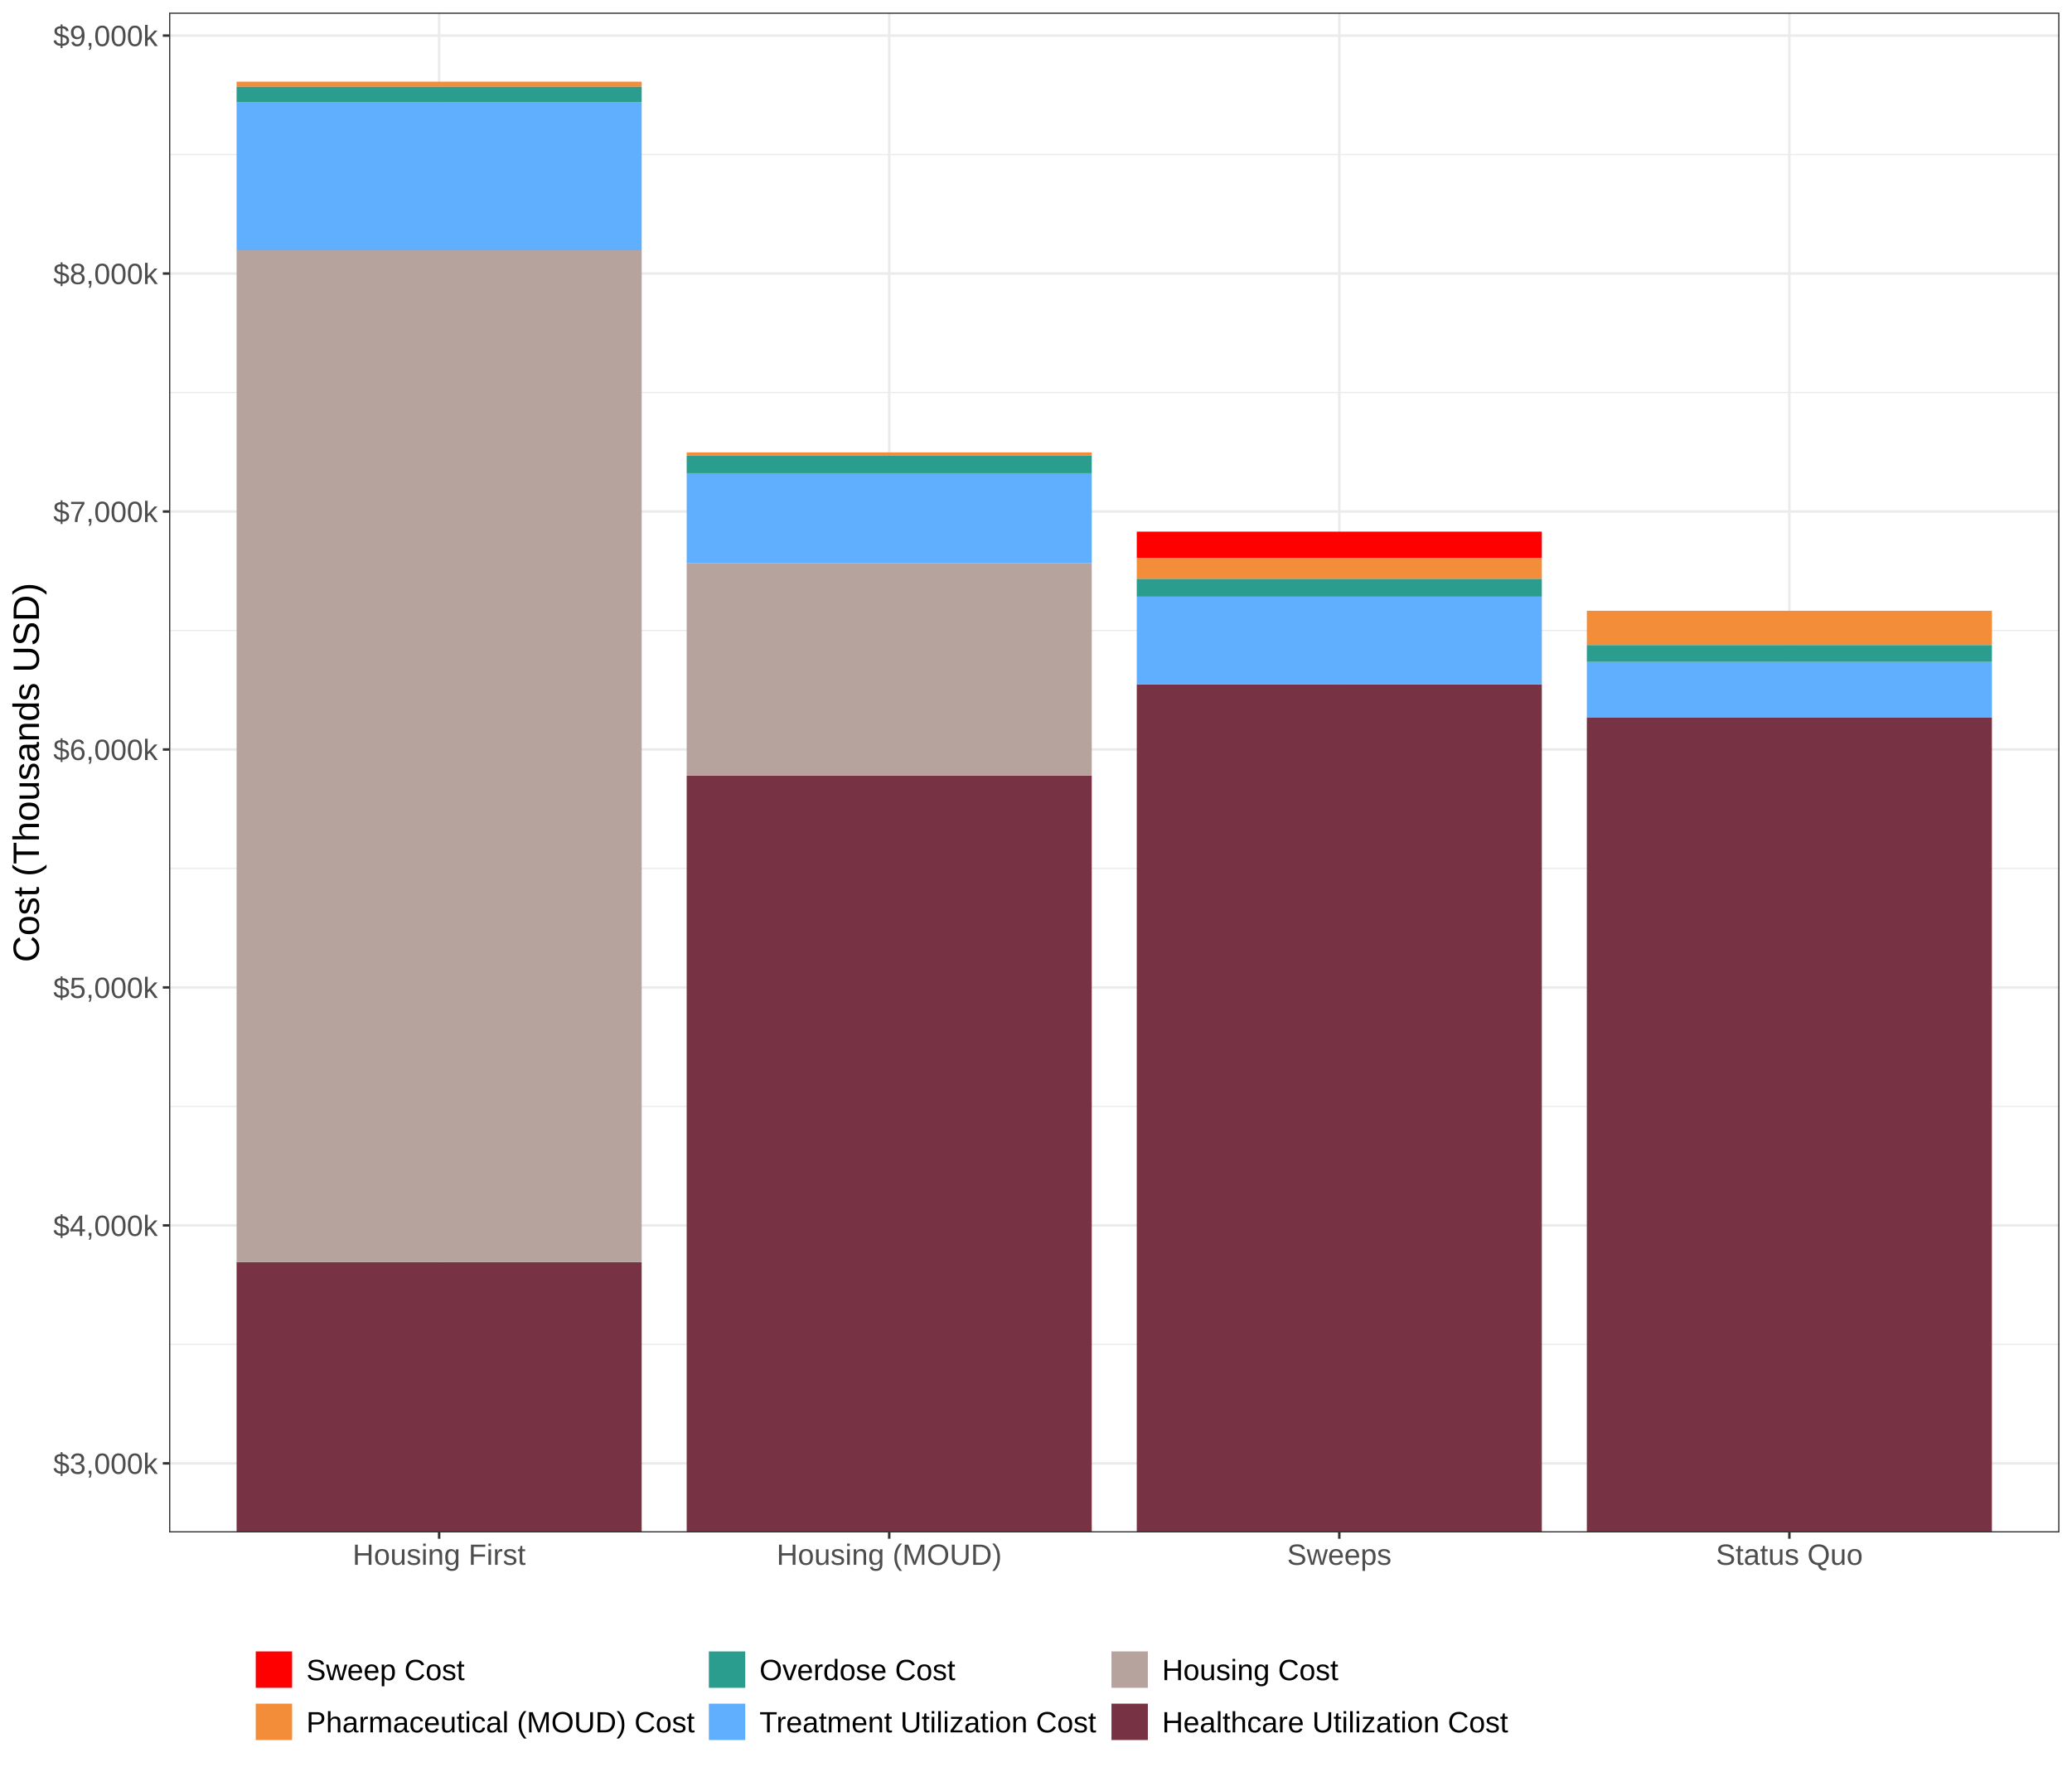
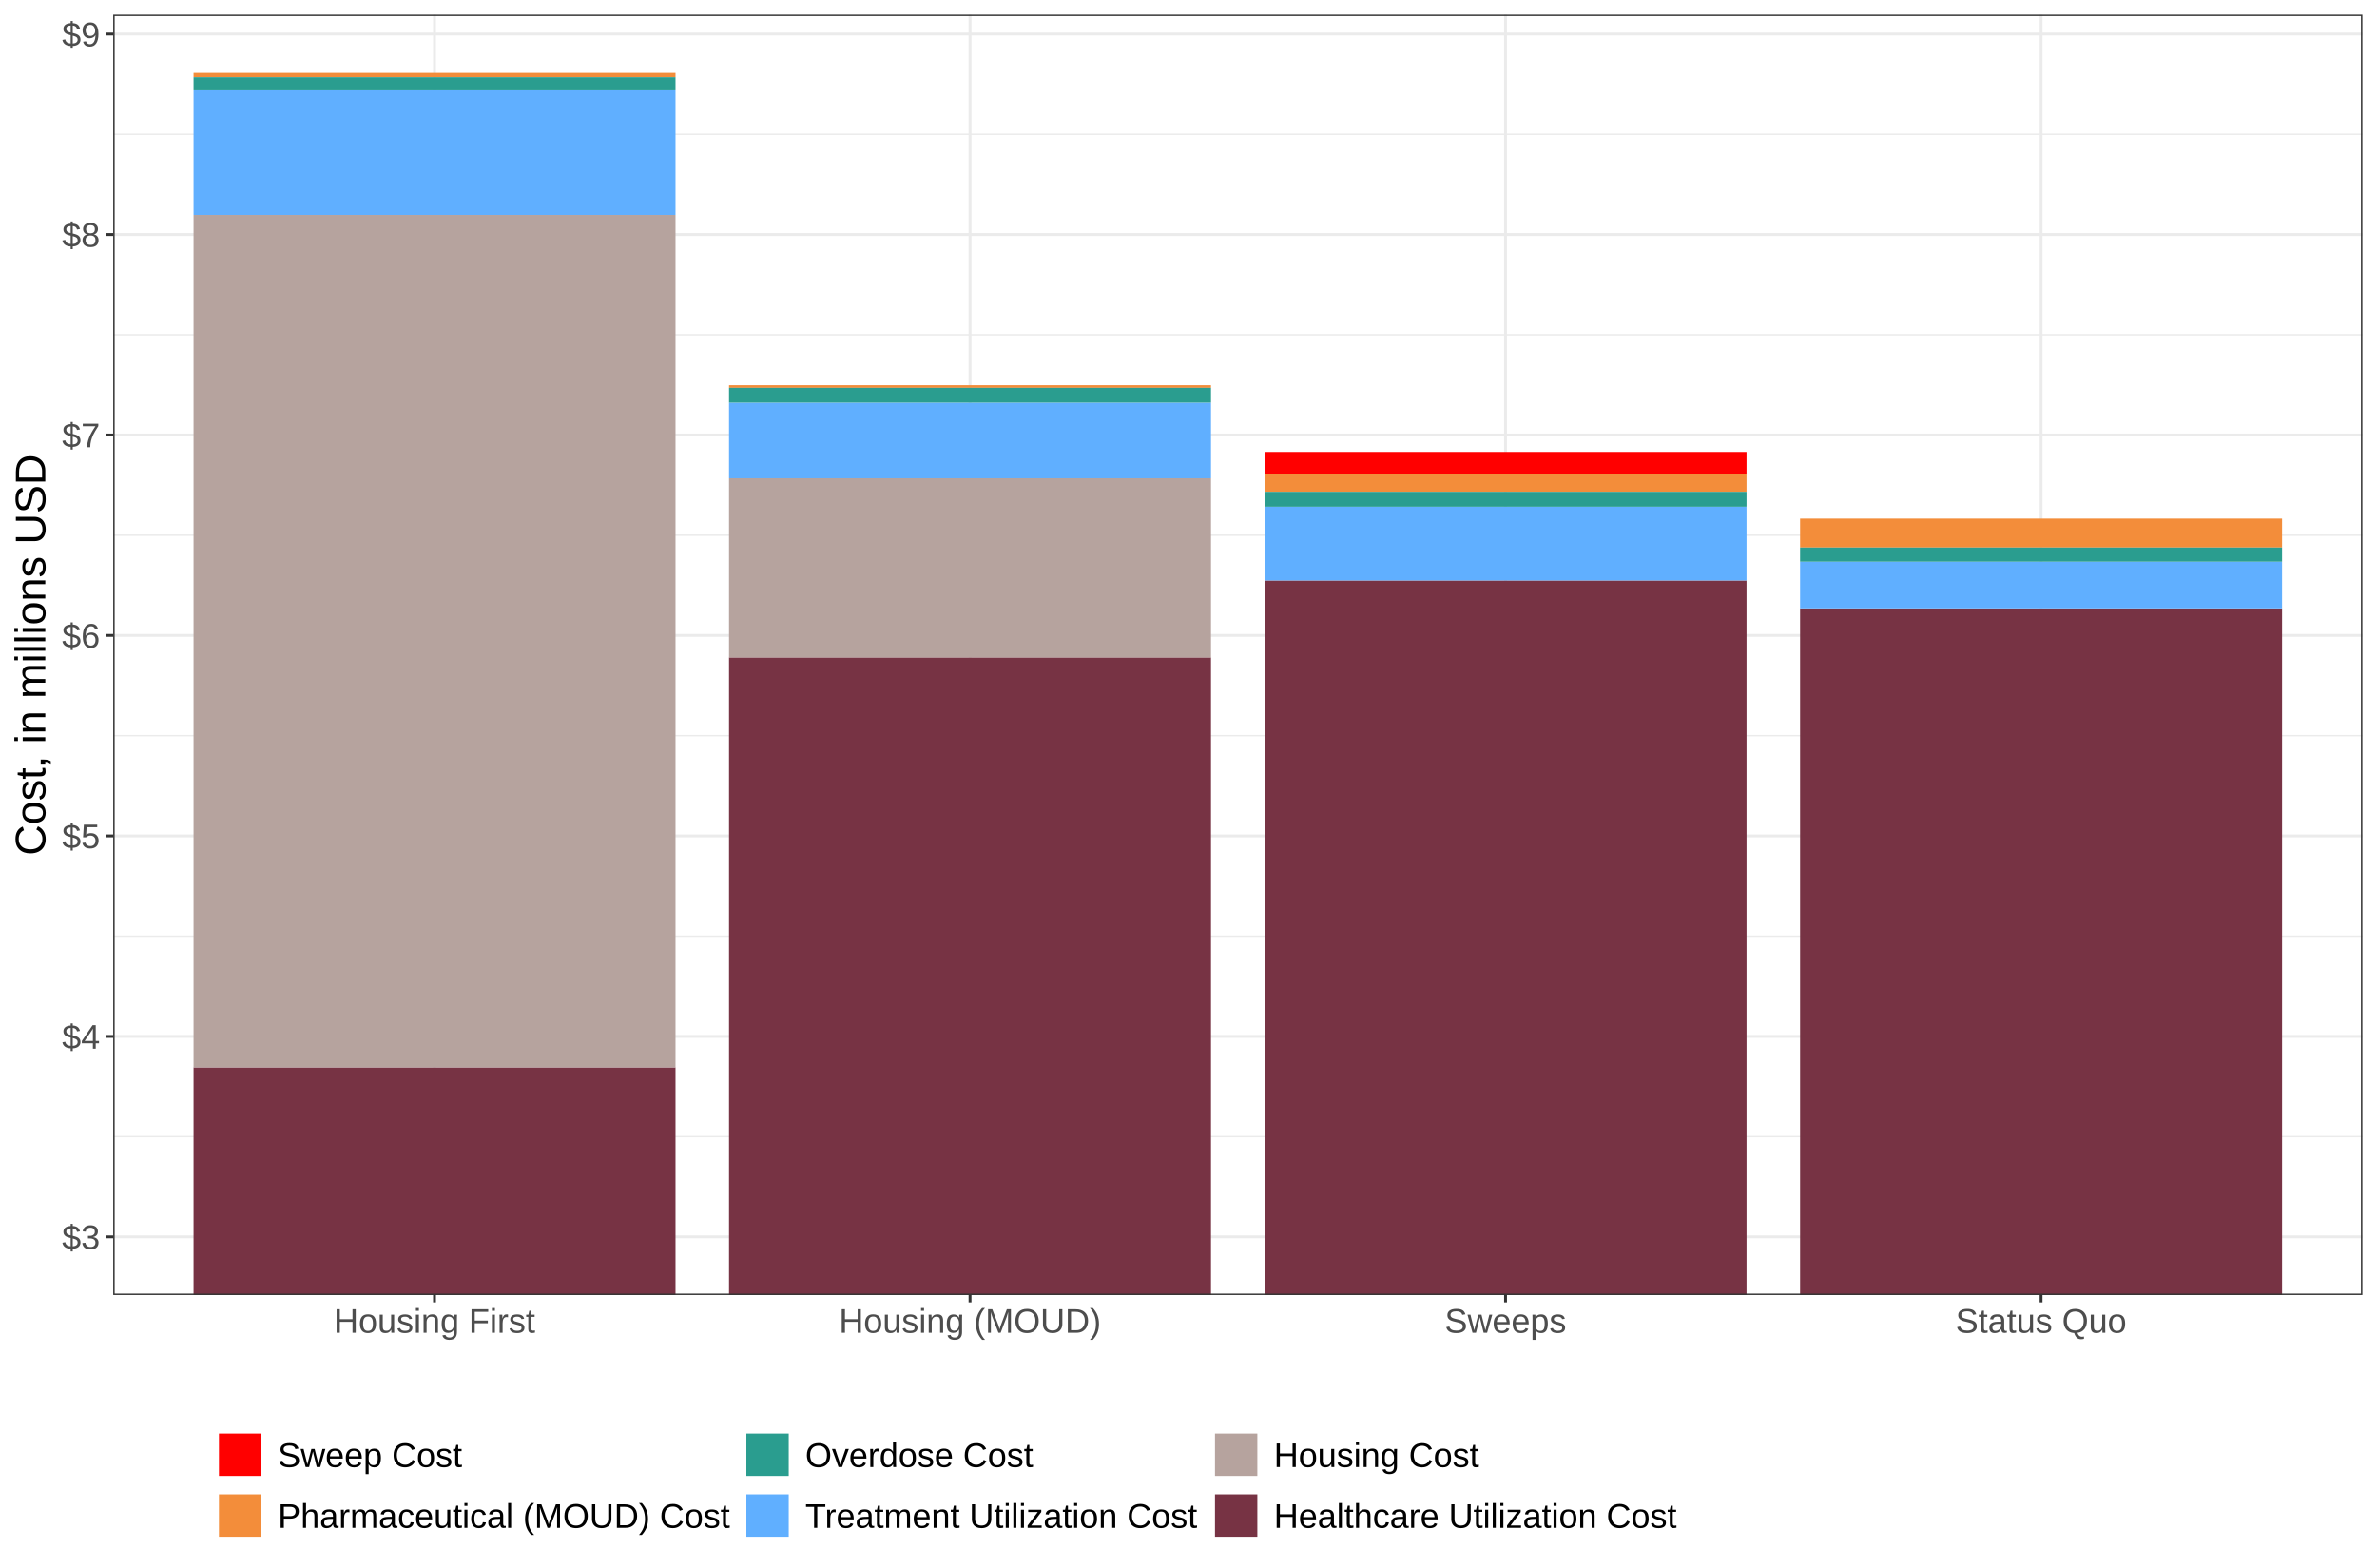
- <svg xmlns="http://www.w3.org/2000/svg" class="svglite" width="903.00pt" height="770.00pt" viewBox="0 0 903.00 770.00">
+ <svg xmlns="http://www.w3.org/2000/svg" class="svglite" width="890.00pt" height="587.00pt" viewBox="0 0 890.00 587.00">
  <defs>
    <style type="text/css">
    .svglite line, .svglite polyline, .svglite polygon, .svglite path, .svglite rect, .svglite circle {
      fill: none;
      stroke: #000000;
      stroke-linecap: round;
      stroke-linejoin: round;
      stroke-miterlimit: 10.00;
    }
    .svglite text {
      white-space: pre;
    }
  </style>
  </defs>
  <rect width="100%" height="100%" style="stroke: none; fill: #FFFFFF;" />
  <defs>
-     <clipPath id="cpMC4wMHw5MDMuMDB8MC4wMHw3NzAuMDA=">
-       <rect x="0.00" y="0.00" width="903.00" height="770.00" />
+     <clipPath id="cpMC4wMHw4OTAuMDB8MC4wMHw1ODcuMDA=">
+       <rect x="0.00" y="0.00" width="890.00" height="587.00" />
    </clipPath>
  </defs>
-   <g clip-path="url(#cpMC4wMHw5MDMuMDB8MC4wMHw3NzAuMDA=)">
-     <rect x="0.00" y="0.00" width="903.00" height="770.00" style="stroke-width: 1.07; stroke: #FFFFFF; fill: #FFFFFF;" />
+   <g clip-path="url(#cpMC4wMHw4OTAuMDB8MC4wMHw1ODcuMDA=)">
+     <rect x="0.00" y="0.00" width="890.00" height="587.00" style="stroke-width: 1.07; stroke: #FFFFFF; fill: #FFFFFF;" />
  </g>
  <defs>
-     <clipPath id="cpNzMuNjl8ODk3LjUyfDUuNDh8NjY3Ljg2">
-       <rect x="73.69" y="5.48" width="823.83" height="662.38" />
+     <clipPath id="cpNDIuMzl8ODg0LjUyfDUuNDh8NDg0Ljg2">
+       <rect x="42.39" y="5.48" width="842.13" height="479.38" />
    </clipPath>
  </defs>
-   <g clip-path="url(#cpNzMuNjl8ODk3LjUyfDUuNDh8NjY3Ljg2)">
-     <rect x="73.69" y="5.48" width="823.83" height="662.38" style="stroke-width: 1.07; stroke: none; fill: #FFFFFF;" />
-     <polyline points="73.69,585.90 897.52,585.90 " style="stroke-width: 0.53; stroke: #EBEBEB; stroke-linecap: butt;" />
-     <polyline points="73.69,482.19 897.52,482.19 " style="stroke-width: 0.53; stroke: #EBEBEB; stroke-linecap: butt;" />
-     <polyline points="73.69,378.48 897.52,378.48 " style="stroke-width: 0.53; stroke: #EBEBEB; stroke-linecap: butt;" />
-     <polyline points="73.69,274.77 897.52,274.77 " style="stroke-width: 0.53; stroke: #EBEBEB; stroke-linecap: butt;" />
-     <polyline points="73.69,171.06 897.52,171.06 " style="stroke-width: 0.53; stroke: #EBEBEB; stroke-linecap: butt;" />
-     <polyline points="73.69,67.35 897.52,67.35 " style="stroke-width: 0.53; stroke: #EBEBEB; stroke-linecap: butt;" />
-     <polyline points="73.69,637.75 897.52,637.75 " style="stroke-width: 1.07; stroke: #EBEBEB; stroke-linecap: butt;" />
-     <polyline points="73.69,534.05 897.52,534.05 " style="stroke-width: 1.07; stroke: #EBEBEB; stroke-linecap: butt;" />
-     <polyline points="73.69,430.34 897.52,430.34 " style="stroke-width: 1.07; stroke: #EBEBEB; stroke-linecap: butt;" />
-     <polyline points="73.69,326.63 897.52,326.63 " style="stroke-width: 1.07; stroke: #EBEBEB; stroke-linecap: butt;" />
-     <polyline points="73.69,222.92 897.52,222.92 " style="stroke-width: 1.07; stroke: #EBEBEB; stroke-linecap: butt;" />
-     <polyline points="73.69,119.21 897.52,119.21 " style="stroke-width: 1.07; stroke: #EBEBEB; stroke-linecap: butt;" />
-     <polyline points="73.69,15.50 897.52,15.50 " style="stroke-width: 1.07; stroke: #EBEBEB; stroke-linecap: butt;" />
-     <polyline points="191.38,667.86 191.38,5.48 " style="stroke-width: 1.07; stroke: #EBEBEB; stroke-linecap: butt;" />
-     <polyline points="387.53,667.86 387.53,5.48 " style="stroke-width: 1.07; stroke: #EBEBEB; stroke-linecap: butt;" />
-     <polyline points="583.68,667.86 583.68,5.48 " style="stroke-width: 1.07; stroke: #EBEBEB; stroke-linecap: butt;" />
-     <polyline points="779.83,667.86 779.83,5.48 " style="stroke-width: 1.07; stroke: #EBEBEB; stroke-linecap: butt;" />
-     <rect x="103.11" y="550.03" width="176.54" height="398.85" style="stroke-width: 1.07; stroke: none; stroke-linecap: butt; stroke-linejoin: miter; fill: #773344;" />
-     <rect x="103.11" y="35.59" width="176.54" height="2.24" style="stroke-width: 1.07; stroke: none; stroke-linecap: butt; stroke-linejoin: miter; fill: #F38D3A;" />
-     <rect x="103.11" y="44.61" width="176.54" height="64.48" style="stroke-width: 1.07; stroke: none; stroke-linecap: butt; stroke-linejoin: miter; fill: #60AFFF;" />
-     <rect x="103.11" y="37.83" width="176.54" height="6.78" style="stroke-width: 1.07; stroke: none; stroke-linecap: butt; stroke-linejoin: miter; fill: #2A9D8F;" />
-     <rect x="103.11" y="35.59" width="176.54" height="0.00" style="stroke-width: 1.07; stroke: none; stroke-linecap: butt; stroke-linejoin: miter; fill: #FF0000;" />
-     <rect x="103.11" y="109.09" width="176.54" height="440.94" style="stroke-width: 1.07; stroke: none; stroke-linecap: butt; stroke-linejoin: miter; fill: #B6A39E;" />
-     <rect x="299.26" y="338.01" width="176.54" height="610.88" style="stroke-width: 1.07; stroke: none; stroke-linecap: butt; stroke-linejoin: miter; fill: #773344;" />
-     <rect x="299.26" y="197.16" width="176.54" height="1.36" style="stroke-width: 1.07; stroke: none; stroke-linecap: butt; stroke-linejoin: miter; fill: #F38D3A;" />
-     <rect x="299.26" y="206.22" width="176.54" height="39.11" style="stroke-width: 1.07; stroke: none; stroke-linecap: butt; stroke-linejoin: miter; fill: #60AFFF;" />
-     <rect x="299.26" y="198.53" width="176.54" height="7.69" style="stroke-width: 1.07; stroke: none; stroke-linecap: butt; stroke-linejoin: miter; fill: #2A9D8F;" />
-     <rect x="299.26" y="197.16" width="176.54" height="0.00" style="stroke-width: 1.07; stroke: none; stroke-linecap: butt; stroke-linejoin: miter; fill: #FF0000;" />
-     <rect x="299.26" y="245.33" width="176.54" height="92.68" style="stroke-width: 1.07; stroke: none; stroke-linecap: butt; stroke-linejoin: miter; fill: #B6A39E;" />
-     <rect x="495.41" y="298.20" width="176.54" height="650.69" style="stroke-width: 1.07; stroke: none; stroke-linecap: butt; stroke-linejoin: miter; fill: #773344;" />
-     <rect x="495.41" y="243.10" width="176.54" height="9.22" style="stroke-width: 1.07; stroke: none; stroke-linecap: butt; stroke-linejoin: miter; fill: #F38D3A;" />
-     <rect x="495.41" y="260.03" width="176.54" height="38.17" style="stroke-width: 1.07; stroke: none; stroke-linecap: butt; stroke-linejoin: miter; fill: #60AFFF;" />
-     <rect x="495.41" y="252.31" width="176.54" height="7.71" style="stroke-width: 1.07; stroke: none; stroke-linecap: butt; stroke-linejoin: miter; fill: #2A9D8F;" />
-     <rect x="495.41" y="231.69" width="176.54" height="11.41" style="stroke-width: 1.07; stroke: none; stroke-linecap: butt; stroke-linejoin: miter; fill: #FF0000;" />
-     <rect x="495.41" y="298.20" width="176.54" height="0.00" style="stroke-width: 1.07; stroke: none; stroke-linecap: butt; stroke-linejoin: miter; fill: #B6A39E;" />
-     <rect x="691.56" y="312.61" width="176.54" height="636.27" style="stroke-width: 1.07; stroke: none; stroke-linecap: butt; stroke-linejoin: miter; fill: #773344;" />
-     <rect x="691.56" y="266.18" width="176.54" height="14.96" style="stroke-width: 1.07; stroke: none; stroke-linecap: butt; stroke-linejoin: miter; fill: #F38D3A;" />
-     <rect x="691.56" y="288.47" width="176.54" height="24.14" style="stroke-width: 1.07; stroke: none; stroke-linecap: butt; stroke-linejoin: miter; fill: #60AFFF;" />
-     <rect x="691.56" y="281.14" width="176.54" height="7.33" style="stroke-width: 1.07; stroke: none; stroke-linecap: butt; stroke-linejoin: miter; fill: #2A9D8F;" />
-     <rect x="691.56" y="266.18" width="176.54" height="0.00" style="stroke-width: 1.07; stroke: none; stroke-linecap: butt; stroke-linejoin: miter; fill: #FF0000;" />
-     <rect x="691.56" y="312.61" width="176.54" height="0.00" style="stroke-width: 1.07; stroke: none; stroke-linecap: butt; stroke-linejoin: miter; fill: #B6A39E;" />
-     <rect x="73.69" y="5.48" width="823.83" height="662.38" style="stroke-width: 1.07; stroke: #333333;" />
+   <g clip-path="url(#cpNDIuMzl8ODg0LjUyfDUuNDh8NDg0Ljg2)">
+     <rect x="42.39" y="5.48" width="842.13" height="479.38" style="stroke-width: 1.07; stroke: none; fill: #FFFFFF;" />
+     <polyline points="42.39,425.54 884.52,425.54 " style="stroke-width: 0.53; stroke: #EBEBEB; stroke-linecap: butt;" />
+     <polyline points="42.39,350.49 884.52,350.49 " style="stroke-width: 0.53; stroke: #EBEBEB; stroke-linecap: butt;" />
+     <polyline points="42.39,275.43 884.52,275.43 " style="stroke-width: 0.53; stroke: #EBEBEB; stroke-linecap: butt;" />
+     <polyline points="42.39,200.37 884.52,200.37 " style="stroke-width: 0.53; stroke: #EBEBEB; stroke-linecap: butt;" />
+     <polyline points="42.39,125.32 884.52,125.32 " style="stroke-width: 0.53; stroke: #EBEBEB; stroke-linecap: butt;" />
+     <polyline points="42.39,50.26 884.52,50.26 " style="stroke-width: 0.53; stroke: #EBEBEB; stroke-linecap: butt;" />
+     <polyline points="42.39,463.07 884.52,463.07 " style="stroke-width: 1.07; stroke: #EBEBEB; stroke-linecap: butt;" />
+     <polyline points="42.39,388.02 884.52,388.02 " style="stroke-width: 1.07; stroke: #EBEBEB; stroke-linecap: butt;" />
+     <polyline points="42.39,312.96 884.52,312.96 " style="stroke-width: 1.07; stroke: #EBEBEB; stroke-linecap: butt;" />
+     <polyline points="42.39,237.90 884.52,237.90 " style="stroke-width: 1.07; stroke: #EBEBEB; stroke-linecap: butt;" />
+     <polyline points="42.39,162.84 884.52,162.84 " style="stroke-width: 1.07; stroke: #EBEBEB; stroke-linecap: butt;" />
+     <polyline points="42.39,87.79 884.52,87.79 " style="stroke-width: 1.07; stroke: #EBEBEB; stroke-linecap: butt;" />
+     <polyline points="42.39,12.73 884.52,12.73 " style="stroke-width: 1.07; stroke: #EBEBEB; stroke-linecap: butt;" />
+     <polyline points="162.69,484.86 162.69,5.48 " style="stroke-width: 1.07; stroke: #EBEBEB; stroke-linecap: butt;" />
+     <polyline points="363.20,484.86 363.20,5.48 " style="stroke-width: 1.07; stroke: #EBEBEB; stroke-linecap: butt;" />
+     <polyline points="563.71,484.86 563.71,5.48 " style="stroke-width: 1.07; stroke: #EBEBEB; stroke-linecap: butt;" />
+     <polyline points="764.22,484.86 764.22,5.48 " style="stroke-width: 1.07; stroke: #EBEBEB; stroke-linecap: butt;" />
+     <rect x="72.47" y="399.59" width="180.46" height="288.66" style="stroke-width: 1.07; stroke: none; stroke-linecap: butt; stroke-linejoin: miter; fill: #773344;" />
+     <rect x="72.47" y="27.27" width="180.46" height="1.62" style="stroke-width: 1.07; stroke: none; stroke-linecap: butt; stroke-linejoin: miter; fill: #F38D3A;" />
+     <rect x="72.47" y="33.80" width="180.46" height="46.66" style="stroke-width: 1.07; stroke: none; stroke-linecap: butt; stroke-linejoin: miter; fill: #60AFFF;" />
+     <rect x="72.47" y="28.89" width="180.46" height="4.91" style="stroke-width: 1.07; stroke: none; stroke-linecap: butt; stroke-linejoin: miter; fill: #2A9D8F;" />
+     <rect x="72.47" y="27.27" width="180.46" height="0.00" style="stroke-width: 1.07; stroke: none; stroke-linecap: butt; stroke-linejoin: miter; fill: #FF0000;" />
+     <rect x="72.47" y="80.46" width="180.46" height="319.12" style="stroke-width: 1.07; stroke: none; stroke-linecap: butt; stroke-linejoin: miter; fill: #B6A39E;" />
+     <rect x="272.97" y="246.14" width="180.46" height="442.11" style="stroke-width: 1.07; stroke: none; stroke-linecap: butt; stroke-linejoin: miter; fill: #773344;" />
+     <rect x="272.97" y="144.21" width="180.46" height="0.99" style="stroke-width: 1.07; stroke: none; stroke-linecap: butt; stroke-linejoin: miter; fill: #F38D3A;" />
+     <rect x="272.97" y="150.76" width="180.46" height="28.31" style="stroke-width: 1.07; stroke: none; stroke-linecap: butt; stroke-linejoin: miter; fill: #60AFFF;" />
+     <rect x="272.97" y="145.19" width="180.46" height="5.56" style="stroke-width: 1.07; stroke: none; stroke-linecap: butt; stroke-linejoin: miter; fill: #2A9D8F;" />
+     <rect x="272.97" y="144.21" width="180.46" height="0.00" style="stroke-width: 1.07; stroke: none; stroke-linecap: butt; stroke-linejoin: miter; fill: #FF0000;" />
+     <rect x="272.97" y="179.06" width="180.46" height="67.07" style="stroke-width: 1.07; stroke: none; stroke-linecap: butt; stroke-linejoin: miter; fill: #B6A39E;" />
+     <rect x="473.48" y="217.33" width="180.46" height="470.92" style="stroke-width: 1.07; stroke: none; stroke-linecap: butt; stroke-linejoin: miter; fill: #773344;" />
+     <rect x="473.48" y="177.45" width="180.46" height="6.67" style="stroke-width: 1.07; stroke: none; stroke-linecap: butt; stroke-linejoin: miter; fill: #F38D3A;" />
+     <rect x="473.48" y="189.70" width="180.46" height="27.62" style="stroke-width: 1.07; stroke: none; stroke-linecap: butt; stroke-linejoin: miter; fill: #60AFFF;" />
+     <rect x="473.48" y="184.12" width="180.46" height="5.58" style="stroke-width: 1.07; stroke: none; stroke-linecap: butt; stroke-linejoin: miter; fill: #2A9D8F;" />
+     <rect x="473.48" y="169.19" width="180.46" height="8.25" style="stroke-width: 1.07; stroke: none; stroke-linecap: butt; stroke-linejoin: miter; fill: #FF0000;" />
+     <rect x="473.48" y="217.33" width="180.46" height="0.00" style="stroke-width: 1.07; stroke: none; stroke-linecap: butt; stroke-linejoin: miter; fill: #B6A39E;" />
+     <rect x="673.99" y="227.76" width="180.46" height="460.49" style="stroke-width: 1.07; stroke: none; stroke-linecap: butt; stroke-linejoin: miter; fill: #773344;" />
+     <rect x="673.99" y="194.15" width="180.46" height="10.83" style="stroke-width: 1.07; stroke: none; stroke-linecap: butt; stroke-linejoin: miter; fill: #F38D3A;" />
+     <rect x="673.99" y="210.29" width="180.46" height="17.47" style="stroke-width: 1.07; stroke: none; stroke-linecap: butt; stroke-linejoin: miter; fill: #60AFFF;" />
+     <rect x="673.99" y="204.98" width="180.46" height="5.31" style="stroke-width: 1.07; stroke: none; stroke-linecap: butt; stroke-linejoin: miter; fill: #2A9D8F;" />
+     <rect x="673.99" y="194.15" width="180.46" height="0.00" style="stroke-width: 1.07; stroke: none; stroke-linecap: butt; stroke-linejoin: miter; fill: #FF0000;" />
+     <rect x="673.99" y="227.76" width="180.46" height="0.00" style="stroke-width: 1.07; stroke: none; stroke-linecap: butt; stroke-linejoin: miter; fill: #B6A39E;" />
+     <rect x="42.39" y="5.48" width="842.13" height="479.38" style="stroke-width: 1.07; stroke: #333333;" />
  </g>
-   <g clip-path="url(#cpMC4wMHw5MDMuMDB8MC4wMHw3NzAuMDA=)">
-     <text x="68.76" y="642.34" text-anchor="end" style="font-size: 12.80px;fill: #4D4D4D; font-family: &quot;Arial&quot;;" textLength="45.53px" lengthAdjust="spacingAndGlyphs">$3,000k</text>
-     <text x="68.76" y="538.64" text-anchor="end" style="font-size: 12.80px;fill: #4D4D4D; font-family: &quot;Arial&quot;;" textLength="45.53px" lengthAdjust="spacingAndGlyphs">$4,000k</text>
-     <text x="68.76" y="434.93" text-anchor="end" style="font-size: 12.80px;fill: #4D4D4D; font-family: &quot;Arial&quot;;" textLength="45.53px" lengthAdjust="spacingAndGlyphs">$5,000k</text>
-     <text x="68.76" y="331.22" text-anchor="end" style="font-size: 12.80px;fill: #4D4D4D; font-family: &quot;Arial&quot;;" textLength="45.53px" lengthAdjust="spacingAndGlyphs">$6,000k</text>
-     <text x="68.76" y="227.51" text-anchor="end" style="font-size: 12.80px;fill: #4D4D4D; font-family: &quot;Arial&quot;;" textLength="45.53px" lengthAdjust="spacingAndGlyphs">$7,000k</text>
-     <text x="68.76" y="123.80" text-anchor="end" style="font-size: 12.80px;fill: #4D4D4D; font-family: &quot;Arial&quot;;" textLength="45.53px" lengthAdjust="spacingAndGlyphs">$8,000k</text>
-     <text x="68.76" y="20.09" text-anchor="end" style="font-size: 12.80px;fill: #4D4D4D; font-family: &quot;Arial&quot;;" textLength="45.53px" lengthAdjust="spacingAndGlyphs">$9,000k</text>
-     <polyline points="70.95,637.75 73.69,637.75 " style="stroke-width: 1.07; stroke: #333333; stroke-linecap: butt;" />
-     <polyline points="70.95,534.05 73.69,534.05 " style="stroke-width: 1.07; stroke: #333333; stroke-linecap: butt;" />
-     <polyline points="70.95,430.34 73.69,430.34 " style="stroke-width: 1.07; stroke: #333333; stroke-linecap: butt;" />
-     <polyline points="70.95,326.63 73.69,326.63 " style="stroke-width: 1.07; stroke: #333333; stroke-linecap: butt;" />
-     <polyline points="70.95,222.92 73.69,222.92 " style="stroke-width: 1.07; stroke: #333333; stroke-linecap: butt;" />
-     <polyline points="70.95,119.21 73.69,119.21 " style="stroke-width: 1.07; stroke: #333333; stroke-linecap: butt;" />
-     <polyline points="70.95,15.50 73.69,15.50 " style="stroke-width: 1.07; stroke: #333333; stroke-linecap: butt;" />
-     <polyline points="191.38,670.60 191.38,667.86 " style="stroke-width: 1.07; stroke: #333333; stroke-linecap: butt;" />
-     <polyline points="387.53,670.60 387.53,667.86 " style="stroke-width: 1.07; stroke: #333333; stroke-linecap: butt;" />
-     <polyline points="583.68,670.60 583.68,667.86 " style="stroke-width: 1.07; stroke: #333333; stroke-linecap: butt;" />
-     <polyline points="779.83,670.60 779.83,667.86 " style="stroke-width: 1.07; stroke: #333333; stroke-linecap: butt;" />
-     <text x="191.38" y="681.97" text-anchor="middle" style="font-size: 12.80px;fill: #4D4D4D; font-family: &quot;Arial&quot;;" textLength="75.38px" lengthAdjust="spacingAndGlyphs">Housing First</text>
-     <text x="387.53" y="681.97" text-anchor="middle" style="font-size: 12.80px;fill: #4D4D4D; font-family: &quot;Arial&quot;;" textLength="98.13px" lengthAdjust="spacingAndGlyphs">Housing (MOUD)</text>
-     <text x="583.68" y="681.97" text-anchor="middle" style="font-size: 12.80px;fill: #4D4D4D; font-family: &quot;Arial&quot;;" textLength="45.52px" lengthAdjust="spacingAndGlyphs">Sweeps</text>
-     <text x="779.83" y="681.97" text-anchor="middle" style="font-size: 12.80px;fill: #4D4D4D; font-family: &quot;Arial&quot;;" textLength="64.01px" lengthAdjust="spacingAndGlyphs">Status Quo</text>
-     <text transform="translate(16.96,336.67) rotate(-90)" text-anchor="middle" style="font-size: 16.00px; font-family: &quot;Arial&quot;;" textLength="165.38px" lengthAdjust="spacingAndGlyphs">Cost (Thousands USD)</text>
-     <rect x="99.78" y="713.52" width="562.92" height="51.00" style="stroke-width: 1.07; stroke: none; fill: #FFFFFF;" />
-     <rect x="110.74" y="719.00" width="17.28" height="17.28" style="stroke-width: 1.07; stroke: none; fill: #FFFFFF;" />
-     <rect x="111.45" y="719.71" width="15.86" height="15.86" style="stroke-width: 1.07; stroke: none; stroke-linecap: butt; stroke-linejoin: miter; fill: #FF0000;" />
-     <rect x="110.74" y="741.76" width="17.28" height="17.28" style="stroke-width: 1.07; stroke: none; fill: #FFFFFF;" />
-     <rect x="111.45" y="742.47" width="15.86" height="15.86" style="stroke-width: 1.07; stroke: none; stroke-linecap: butt; stroke-linejoin: miter; fill: #F38D3A;" />
-     <rect x="308.22" y="719.00" width="17.28" height="17.28" style="stroke-width: 1.07; stroke: none; fill: #FFFFFF;" />
-     <rect x="308.93" y="719.71" width="15.86" height="15.86" style="stroke-width: 1.07; stroke: none; stroke-linecap: butt; stroke-linejoin: miter; fill: #2A9D8F;" />
-     <rect x="308.22" y="741.76" width="17.28" height="17.28" style="stroke-width: 1.07; stroke: none; fill: #FFFFFF;" />
-     <rect x="308.93" y="742.47" width="15.86" height="15.86" style="stroke-width: 1.07; stroke: none; stroke-linecap: butt; stroke-linejoin: miter; fill: #60AFFF;" />
-     <rect x="483.68" y="719.00" width="17.28" height="17.28" style="stroke-width: 1.07; stroke: none; fill: #FFFFFF;" />
-     <rect x="484.39" y="719.71" width="15.86" height="15.86" style="stroke-width: 1.07; stroke: none; stroke-linecap: butt; stroke-linejoin: miter; fill: #B6A39E;" />
-     <rect x="483.68" y="741.76" width="17.28" height="17.28" style="stroke-width: 1.07; stroke: none; fill: #FFFFFF;" />
-     <rect x="484.39" y="742.47" width="15.86" height="15.86" style="stroke-width: 1.07; stroke: none; stroke-linecap: butt; stroke-linejoin: miter; fill: #773344;" />
-     <text x="133.50" y="732.23" style="font-size: 12.80px; font-family: &quot;Arial&quot;;" textLength="68.99px" lengthAdjust="spacingAndGlyphs">Sweep Cost</text>
-     <text x="133.50" y="754.99" style="font-size: 12.80px; font-family: &quot;Arial&quot;;" textLength="169.24px" lengthAdjust="spacingAndGlyphs">Pharmaceutical (MOUD) Cost</text>
-     <text x="330.98" y="732.23" style="font-size: 12.80px; font-family: &quot;Arial&quot;;" textLength="85.34px" lengthAdjust="spacingAndGlyphs">Overdose Cost</text>
-     <text x="330.98" y="754.99" style="font-size: 12.80px; font-family: &quot;Arial&quot;;" textLength="147.22px" lengthAdjust="spacingAndGlyphs">Treatment Utilization Cost</text>
-     <text x="506.44" y="732.23" style="font-size: 12.80px; font-family: &quot;Arial&quot;;" textLength="76.82px" lengthAdjust="spacingAndGlyphs">Housing Cost</text>
-     <text x="506.44" y="754.99" style="font-size: 12.80px; font-family: &quot;Arial&quot;;" textLength="150.78px" lengthAdjust="spacingAndGlyphs">Healthcare Utilization Cost</text>
+   <g clip-path="url(#cpMC4wMHw4OTAuMDB8MC4wMHw1ODcuMDA=)">
+     <text x="37.46" y="467.66" text-anchor="end" style="font-size: 12.80px;fill: #4D4D4D; font-family: &quot;Arial&quot;;" textLength="14.23px" lengthAdjust="spacingAndGlyphs">$3</text>
+     <text x="37.46" y="392.61" text-anchor="end" style="font-size: 12.80px;fill: #4D4D4D; font-family: &quot;Arial&quot;;" textLength="14.23px" lengthAdjust="spacingAndGlyphs">$4</text>
+     <text x="37.46" y="317.55" text-anchor="end" style="font-size: 12.80px;fill: #4D4D4D; font-family: &quot;Arial&quot;;" textLength="14.23px" lengthAdjust="spacingAndGlyphs">$5</text>
+     <text x="37.46" y="242.49" text-anchor="end" style="font-size: 12.80px;fill: #4D4D4D; font-family: &quot;Arial&quot;;" textLength="14.23px" lengthAdjust="spacingAndGlyphs">$6</text>
+     <text x="37.46" y="167.43" text-anchor="end" style="font-size: 12.80px;fill: #4D4D4D; font-family: &quot;Arial&quot;;" textLength="14.23px" lengthAdjust="spacingAndGlyphs">$7</text>
+     <text x="37.46" y="92.38" text-anchor="end" style="font-size: 12.80px;fill: #4D4D4D; font-family: &quot;Arial&quot;;" textLength="14.23px" lengthAdjust="spacingAndGlyphs">$8</text>
+     <text x="37.46" y="17.32" text-anchor="end" style="font-size: 12.80px;fill: #4D4D4D; font-family: &quot;Arial&quot;;" textLength="14.23px" lengthAdjust="spacingAndGlyphs">$9</text>
+     <polyline points="39.65,463.07 42.39,463.07 " style="stroke-width: 1.07; stroke: #333333; stroke-linecap: butt;" />
+     <polyline points="39.65,388.02 42.39,388.02 " style="stroke-width: 1.07; stroke: #333333; stroke-linecap: butt;" />
+     <polyline points="39.65,312.96 42.39,312.96 " style="stroke-width: 1.07; stroke: #333333; stroke-linecap: butt;" />
+     <polyline points="39.65,237.90 42.39,237.90 " style="stroke-width: 1.07; stroke: #333333; stroke-linecap: butt;" />
+     <polyline points="39.65,162.84 42.39,162.84 " style="stroke-width: 1.07; stroke: #333333; stroke-linecap: butt;" />
+     <polyline points="39.65,87.79 42.39,87.79 " style="stroke-width: 1.07; stroke: #333333; stroke-linecap: butt;" />
+     <polyline points="39.65,12.73 42.39,12.73 " style="stroke-width: 1.07; stroke: #333333; stroke-linecap: butt;" />
+     <polyline points="162.69,487.60 162.69,484.86 " style="stroke-width: 1.07; stroke: #333333; stroke-linecap: butt;" />
+     <polyline points="363.20,487.60 363.20,484.86 " style="stroke-width: 1.07; stroke: #333333; stroke-linecap: butt;" />
+     <polyline points="563.71,487.60 563.71,484.86 " style="stroke-width: 1.07; stroke: #333333; stroke-linecap: butt;" />
+     <polyline points="764.22,487.60 764.22,484.86 " style="stroke-width: 1.07; stroke: #333333; stroke-linecap: butt;" />
+     <text x="162.69" y="498.97" text-anchor="middle" style="font-size: 12.80px;fill: #4D4D4D; font-family: &quot;Arial&quot;;" textLength="75.38px" lengthAdjust="spacingAndGlyphs">Housing First</text>
+     <text x="363.20" y="498.97" text-anchor="middle" style="font-size: 12.80px;fill: #4D4D4D; font-family: &quot;Arial&quot;;" textLength="98.13px" lengthAdjust="spacingAndGlyphs">Housing (MOUD)</text>
+     <text x="563.71" y="498.97" text-anchor="middle" style="font-size: 12.80px;fill: #4D4D4D; font-family: &quot;Arial&quot;;" textLength="45.52px" lengthAdjust="spacingAndGlyphs">Sweeps</text>
+     <text x="764.22" y="498.97" text-anchor="middle" style="font-size: 12.80px;fill: #4D4D4D; font-family: &quot;Arial&quot;;" textLength="64.01px" lengthAdjust="spacingAndGlyphs">Status Quo</text>
+     <text transform="translate(16.96,245.17) rotate(-90)" text-anchor="middle" style="font-size: 16.00px; font-family: &quot;Arial&quot;;" textLength="150.26px" lengthAdjust="spacingAndGlyphs">Cost, in millions USD</text>
+     <rect x="70.31" y="530.52" width="562.92" height="51.00" style="stroke-width: 1.07; stroke: none; fill: #FFFFFF;" />
+     <rect x="81.27" y="536.00" width="17.28" height="17.28" style="stroke-width: 1.07; stroke: none; fill: #FFFFFF;" />
+     <rect x="81.98" y="536.71" width="15.86" height="15.86" style="stroke-width: 1.07; stroke: none; stroke-linecap: butt; stroke-linejoin: miter; fill: #FF0000;" />
+     <rect x="81.27" y="558.76" width="17.28" height="17.28" style="stroke-width: 1.07; stroke: none; fill: #FFFFFF;" />
+     <rect x="81.98" y="559.47" width="15.86" height="15.86" style="stroke-width: 1.07; stroke: none; stroke-linecap: butt; stroke-linejoin: miter; fill: #F38D3A;" />
+     <rect x="278.75" y="536.00" width="17.28" height="17.28" style="stroke-width: 1.07; stroke: none; fill: #FFFFFF;" />
+     <rect x="279.46" y="536.71" width="15.86" height="15.86" style="stroke-width: 1.07; stroke: none; stroke-linecap: butt; stroke-linejoin: miter; fill: #2A9D8F;" />
+     <rect x="278.75" y="558.76" width="17.28" height="17.28" style="stroke-width: 1.07; stroke: none; fill: #FFFFFF;" />
+     <rect x="279.46" y="559.47" width="15.86" height="15.86" style="stroke-width: 1.07; stroke: none; stroke-linecap: butt; stroke-linejoin: miter; fill: #60AFFF;" />
+     <rect x="454.21" y="536.00" width="17.28" height="17.28" style="stroke-width: 1.07; stroke: none; fill: #FFFFFF;" />
+     <rect x="454.92" y="536.71" width="15.86" height="15.86" style="stroke-width: 1.07; stroke: none; stroke-linecap: butt; stroke-linejoin: miter; fill: #B6A39E;" />
+     <rect x="454.21" y="558.76" width="17.28" height="17.28" style="stroke-width: 1.07; stroke: none; fill: #FFFFFF;" />
+     <rect x="454.92" y="559.47" width="15.86" height="15.86" style="stroke-width: 1.07; stroke: none; stroke-linecap: butt; stroke-linejoin: miter; fill: #773344;" />
+     <text x="104.03" y="549.23" style="font-size: 12.80px; font-family: &quot;Arial&quot;;" textLength="68.99px" lengthAdjust="spacingAndGlyphs">Sweep Cost</text>
+     <text x="104.03" y="571.99" style="font-size: 12.80px; font-family: &quot;Arial&quot;;" textLength="169.24px" lengthAdjust="spacingAndGlyphs">Pharmaceutical (MOUD) Cost</text>
+     <text x="301.51" y="549.23" style="font-size: 12.80px; font-family: &quot;Arial&quot;;" textLength="85.34px" lengthAdjust="spacingAndGlyphs">Overdose Cost</text>
+     <text x="301.51" y="571.99" style="font-size: 12.80px; font-family: &quot;Arial&quot;;" textLength="147.22px" lengthAdjust="spacingAndGlyphs">Treatment Utilization Cost</text>
+     <text x="476.97" y="549.23" style="font-size: 12.80px; font-family: &quot;Arial&quot;;" textLength="76.82px" lengthAdjust="spacingAndGlyphs">Housing Cost</text>
+     <text x="476.97" y="571.99" style="font-size: 12.80px; font-family: &quot;Arial&quot;;" textLength="150.78px" lengthAdjust="spacingAndGlyphs">Healthcare Utilization Cost</text>
  </g>
</svg>
